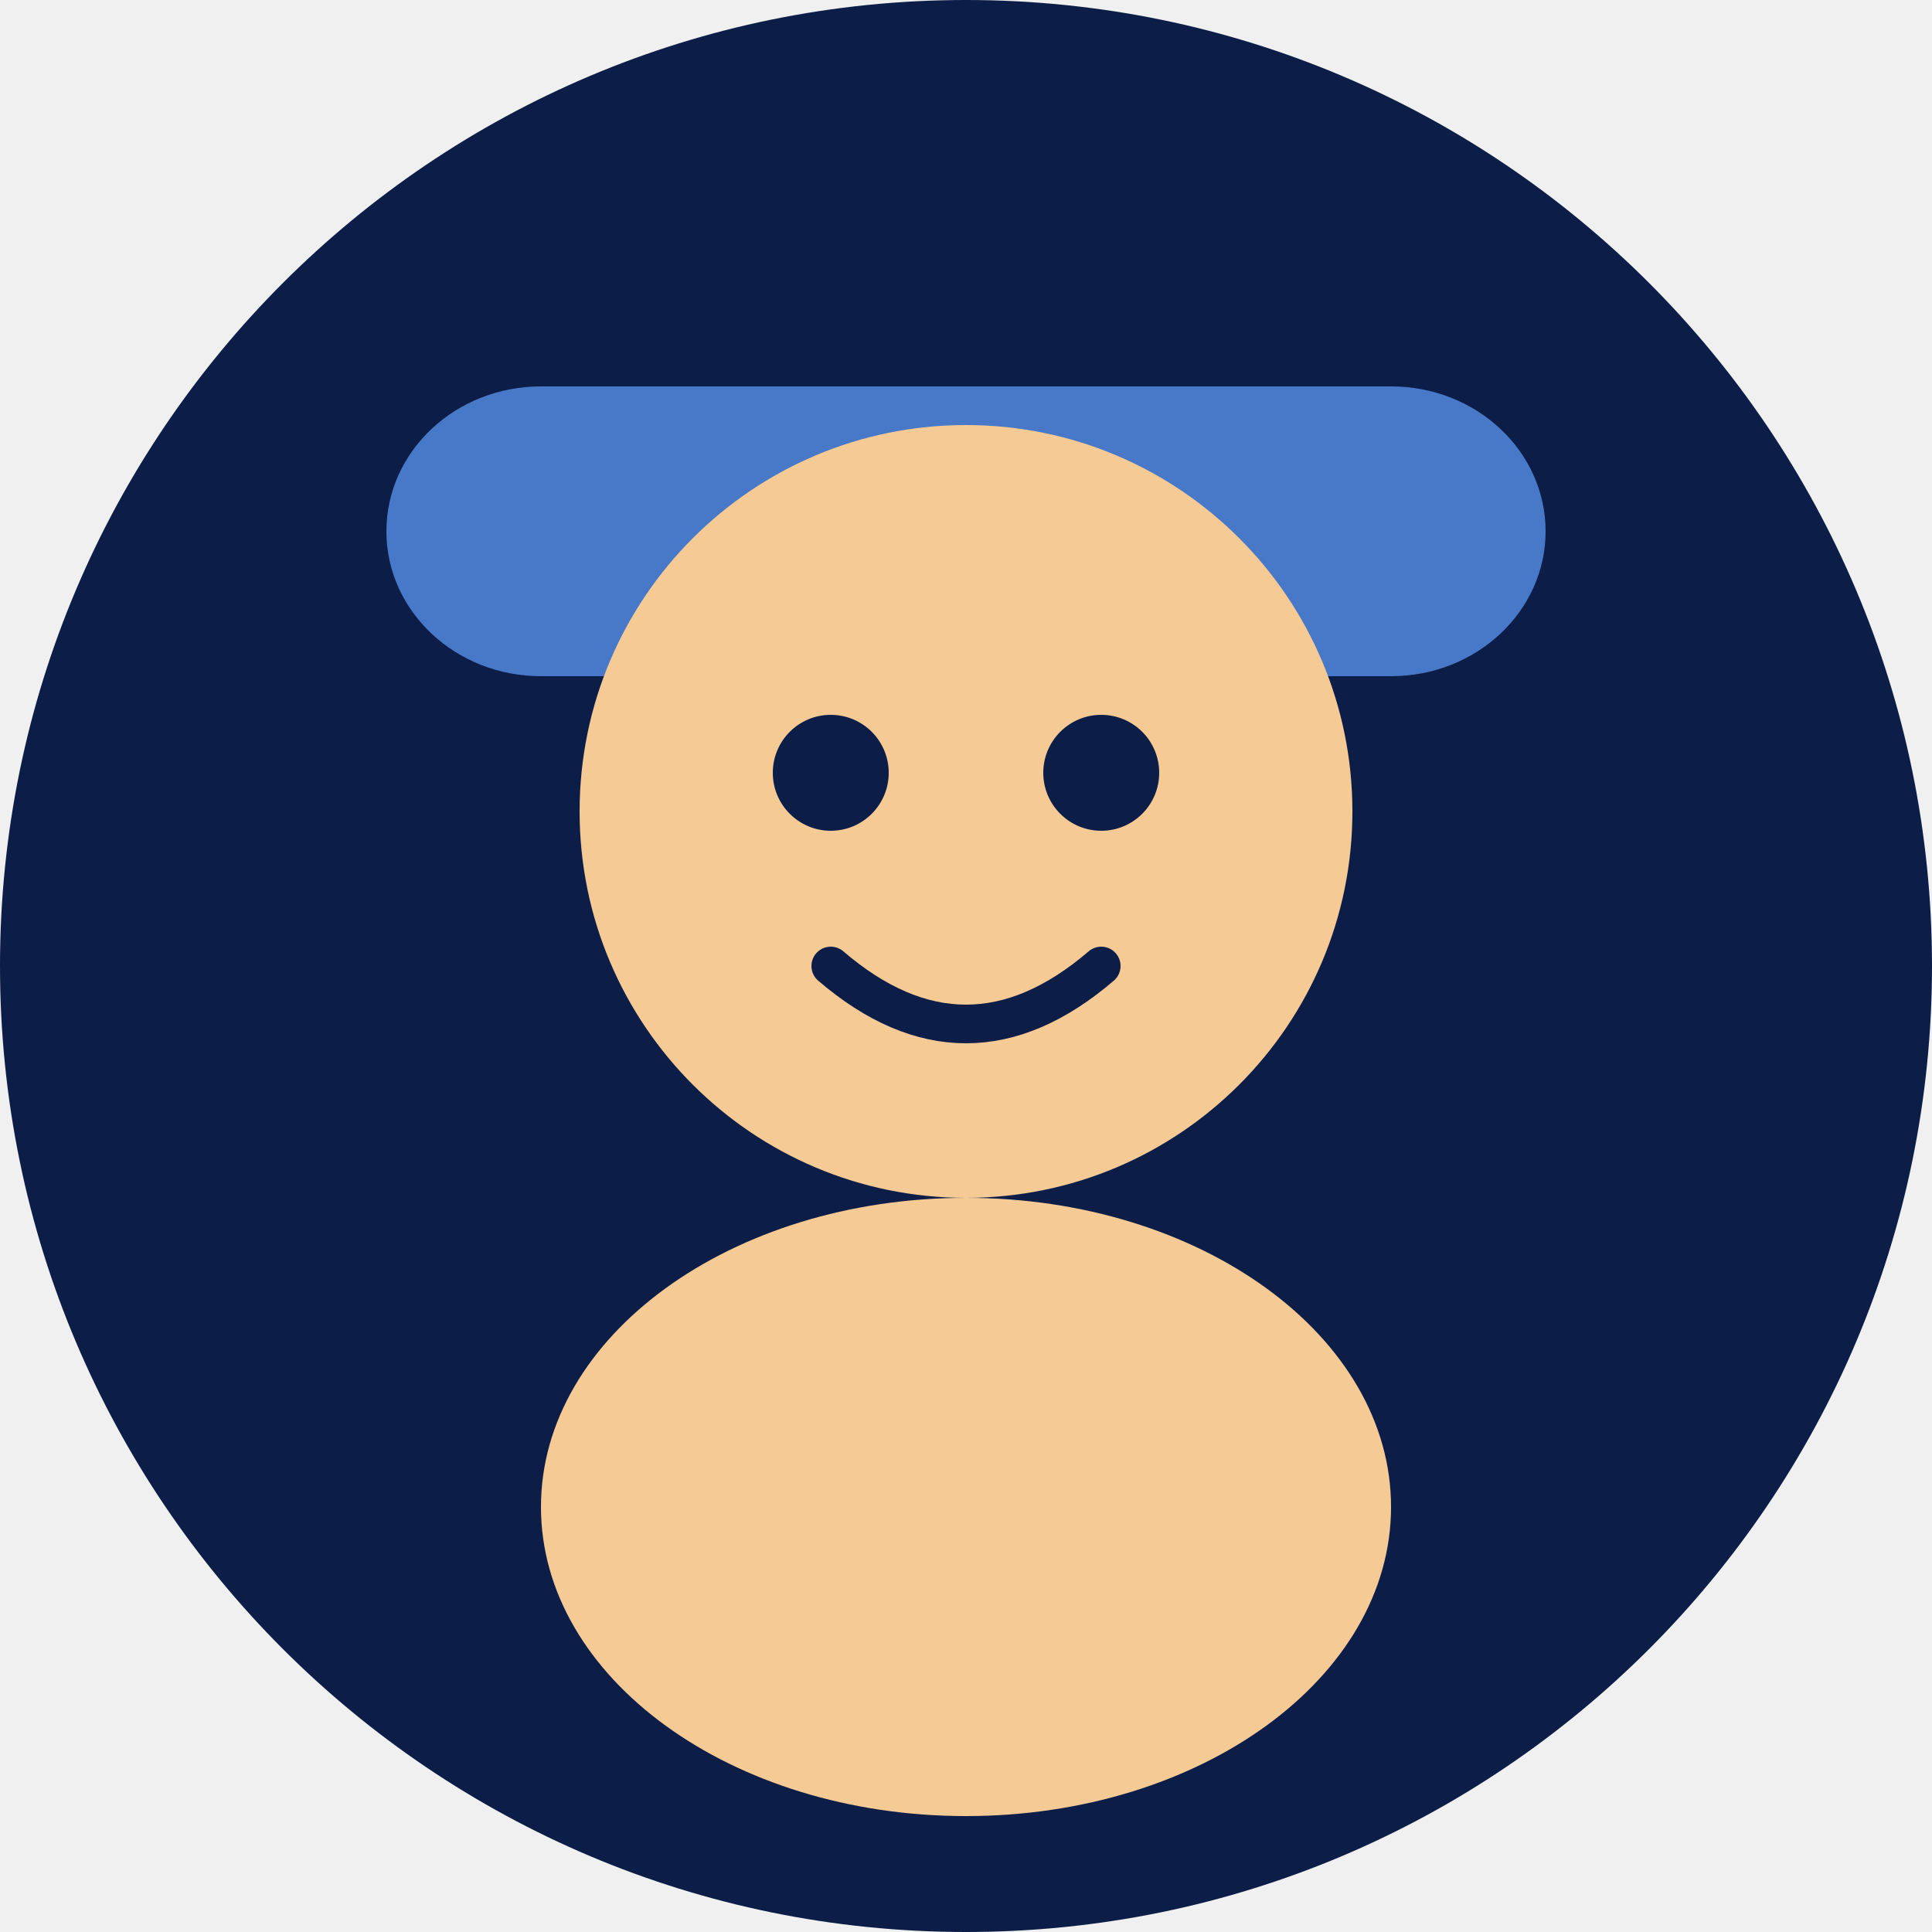
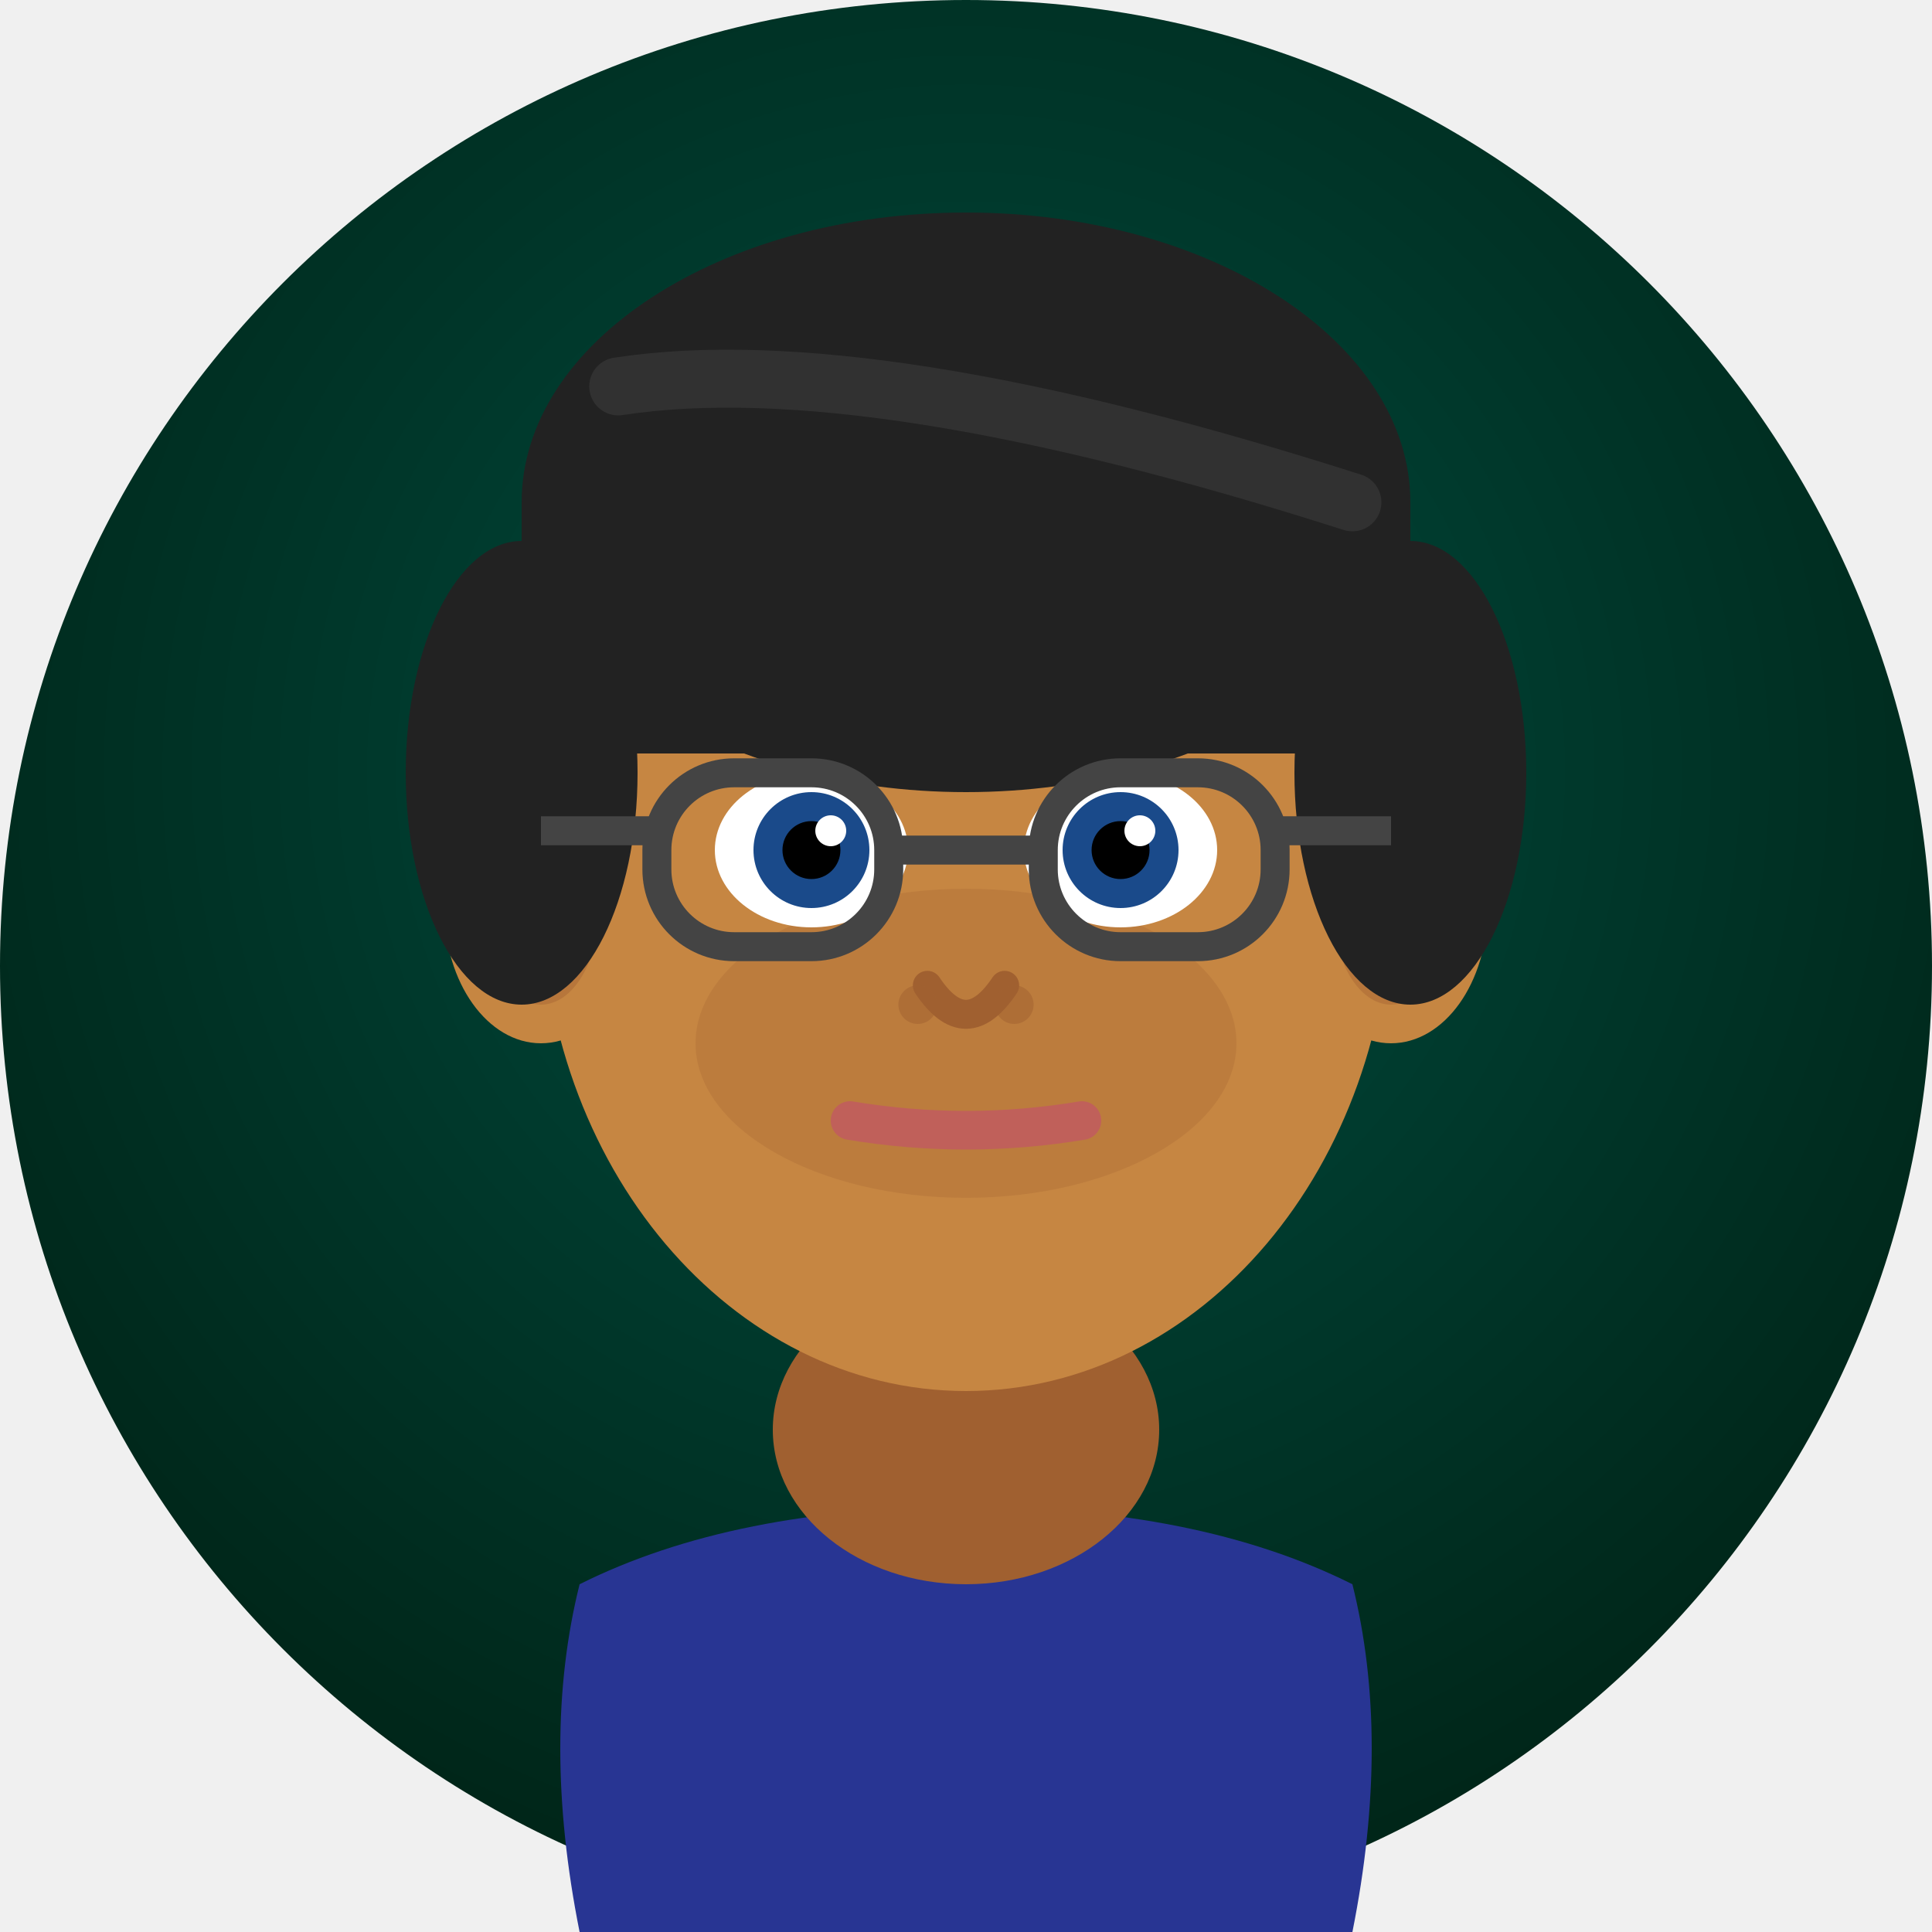
<svg xmlns="http://www.w3.org/2000/svg" viewBox="0 0 100 100">
-   <circle cx="50" cy="50" r="50" fill="#0c1e48" />
-   <rect x="20" y="20" width="60" height="15" rx="8" fill="#4878c8" />
-   <circle cx="50" cy="42" r="20" fill="#f5ca95" />
-   <circle cx="43" cy="40" r="3" fill="#0c1e48" />
-   <circle cx="57" cy="40" r="3" fill="#0c1e48" />
-   <path d="M43 50 Q50 56 57 50" stroke="#0c1e48" stroke-width="2" fill="none" stroke-linecap="round" />
-   <ellipse cx="50" cy="78" rx="22" ry="16" fill="#f5ca95" />
+   <defs>
+     <radialGradient id="bg" cx="50%" cy="40%" r="60%">
+       <stop offset="0%" stop-color="#004d40" stop-opacity="1" />
+       <stop offset="100%" stop-color="#002518" stop-opacity="1" />
+     </radialGradient>
+   </defs>
+   <circle cx="50" cy="50" r="50" fill="url(#bg)" />
+   <path d="M30 82 Q28 90 30 100 L70 100 Q72 90 70 82 Q62 78 50 78 Q38 78 30 82Z" fill="#283593" />
+   <ellipse cx="50" cy="74" rx="10" ry="8" fill="#A06030" />
+   <ellipse cx="50" cy="46" rx="22" ry="26" fill="#C68642" />
+   <ellipse cx="28" cy="47" rx="5" ry="7" fill="#C68642" />
+   <ellipse cx="28" cy="47" rx="3" ry="5" fill="#A06030" opacity="0.4" />
+   <ellipse cx="72" cy="47" rx="5" ry="7" fill="#C68642" />
+   <ellipse cx="72" cy="47" rx="3" ry="5" fill="#A06030" opacity="0.4" />
+   <ellipse cx="50" cy="54" rx="14" ry="8" fill="#A06030" opacity="0.25" />
+   <ellipse cx="42" cy="44" rx="5" ry="4" fill="#fff" />
+   <ellipse cx="58" cy="44" rx="5" ry="4" fill="#fff" />
+   <circle cx="42" cy="44" r="3" fill="#1a4a8a" />
+   <circle cx="58" cy="44" r="3" fill="#1a4a8a" />
+   <circle cx="42" cy="44" r="1.5" fill="#000" />
+   <circle cx="58" cy="44" r="1.5" fill="#000" />
+   <circle cx="43" cy="43" r="0.8" fill="#fff" />
+   <circle cx="59" cy="43" r="0.8" fill="#fff" />
+   <path d="M48 51 Q50 54 52 51" fill="none" stroke="#A06030" stroke-width="1.5" stroke-linecap="round" />
+   <circle cx="47.5" cy="52" r="1" fill="#A06030" opacity="0.5" />
+   <circle cx="52.5" cy="52" r="1" fill="#A06030" opacity="0.5" />
+   <ellipse cx="50" cy="26" rx="23" ry="15" fill="#222222" />
+   <rect x="27" y="26" width="46" height="13" fill="#222222" />
+   <ellipse cx="27" cy="40" rx="6" ry="12" fill="#222222" />
+   <ellipse cx="73" cy="40" rx="6" ry="12" fill="#222222" />
+   <path d="M32 20 Q45 18 70 26" fill="none" stroke="#404040" stroke-width="3" stroke-linecap="round" opacity="0.5" />
+   <path d="M44 58 Q50 59 56 58" fill="none" stroke="#c0605a" stroke-width="2" stroke-linecap="round" />
+   <rect x="34" y="40" width="12" height="9" rx="4" fill="none" stroke="#444" stroke-width="1.5" />
+   <rect x="54" y="40" width="12" height="9" rx="4" fill="none" stroke="#444" stroke-width="1.5" />
+   <line x1="46" y1="44" x2="54" y2="44" stroke="#444" stroke-width="1.5" />
+   <line x1="28" y1="43" x2="34" y2="43" stroke="#444" stroke-width="1.5" />
+   <line x1="66" y1="43" x2="72" y2="43" stroke="#444" stroke-width="1.5" />
</svg>
